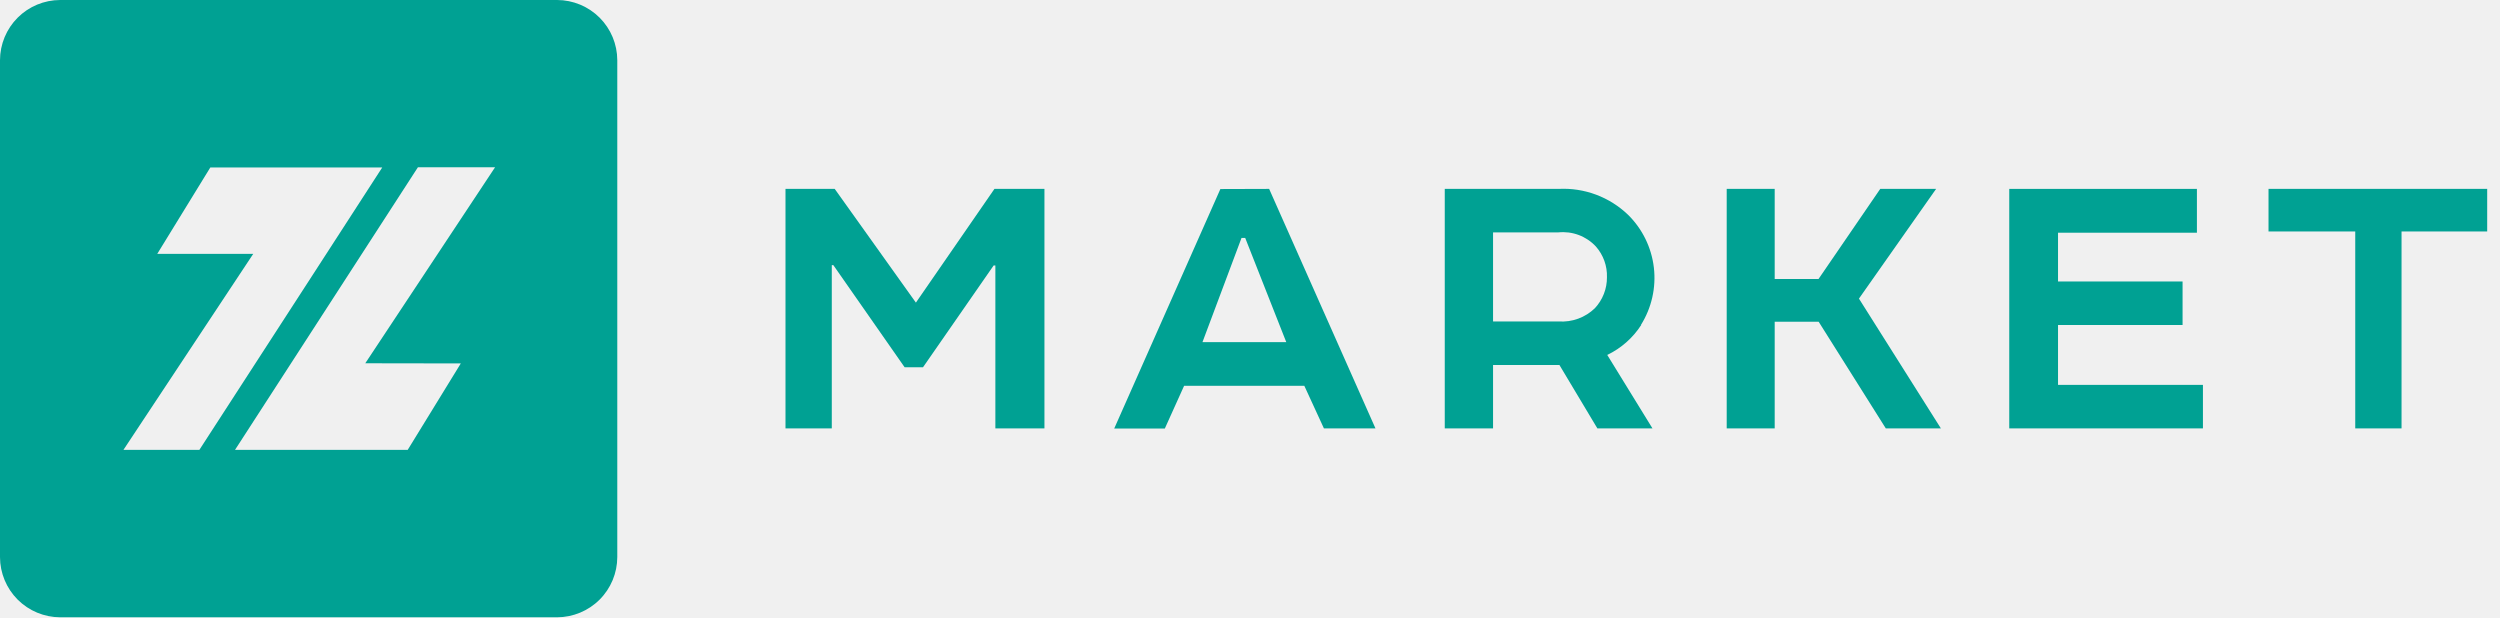
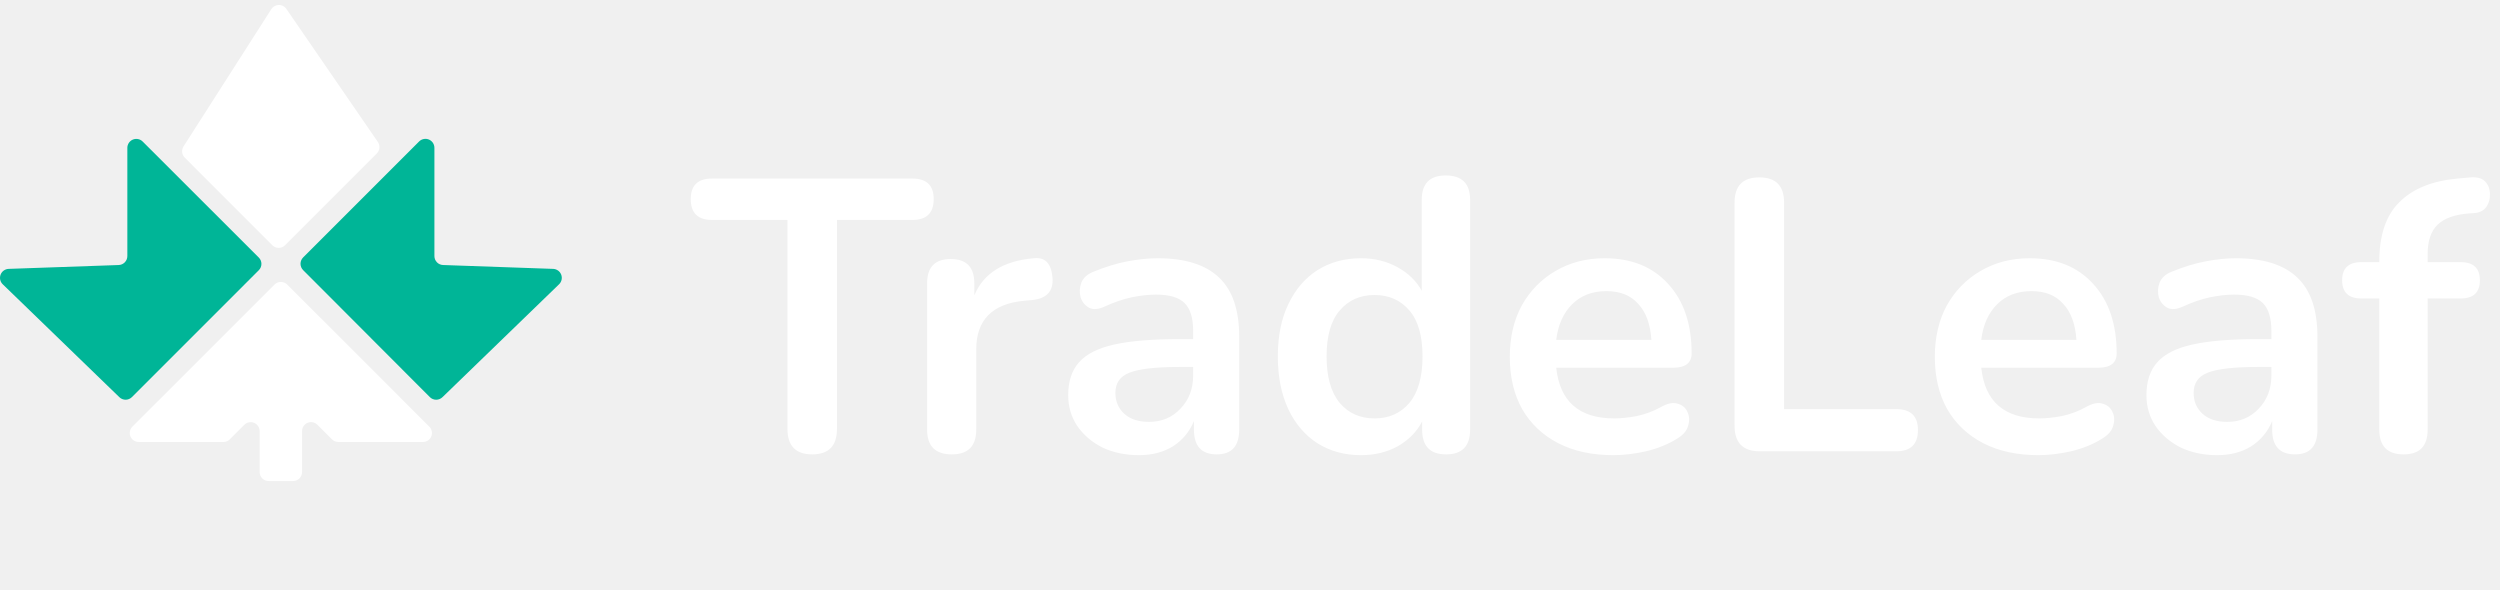
- <svg xmlns="http://www.w3.org/2000/svg" width="162" height="40" viewBox="0 0 162 40" fill="none">
-   <g clip-path="url(#clip0)">
-     <path d="M54.09 12.24L59.35 19.61L64.44 12.24H67.68V27.76H64.5V17.2H64.39L59.81 23.8H58.62L54 17.18H53.9V27.76H50.9V12.24H54.09Z" fill="#00A193" />
-     <path d="M82.24 12.24L89.13 27.76H85.79L84.52 25H76.73L75.48 27.77H72.2L79.08 12.25L82.24 12.24ZM77.92 22.17H83.35L80.69 15.42H80.45L77.92 22.17Z" fill="#00A193" />
-     <path d="M106.35 21.06C105.81 21.897 105.048 22.569 104.15 23L107.08 27.76H103.51L101.05 23.65H96.75V27.76H93.62V12.24H101C101.825 12.198 102.65 12.325 103.424 12.614C104.198 12.903 104.904 13.348 105.5 13.92C106.431 14.838 107.02 16.046 107.171 17.344C107.322 18.642 107.025 19.953 106.33 21.06H106.35ZM96.75 20.83H101C101.43 20.86 101.862 20.799 102.267 20.65C102.672 20.502 103.041 20.27 103.35 19.97C103.855 19.427 104.135 18.712 104.13 17.97C104.155 17.236 103.897 16.52 103.41 15.97C103.102 15.639 102.721 15.385 102.298 15.227C101.874 15.069 101.42 15.012 100.97 15.06H96.75V20.83Z" fill="#00A193" />
-     <path d="M115 12.24V18.08H117.84L121.84 12.24H125.46L120.46 19.35L125.77 27.76H122.2L117.85 20.85H115V27.76H111.89V12.24H115Z" fill="#00A193" />
-     <path d="M130.2 12.24H142.36V15.08H133.36V18.24H141.43V21.06H133.36V24.94H142.75V27.76H130.2V12.24Z" fill="#00A193" />
-     <path d="M147 12.24H161.21V15H155.62V27.76H152.62V15H147V12.24Z" fill="#00A193" />
-     <path d="M36.1 0H3.9C2.866 0.003 1.876 0.414 1.145 1.145C0.414 1.876 0.003 2.866 0 3.9L0 36.1C0.003 37.133 0.414 38.124 1.145 38.855C1.876 39.586 2.866 39.997 3.9 40H36.1C37.133 39.997 38.124 39.586 38.855 38.855C39.586 38.124 39.997 37.133 40 36.1V3.9C39.997 2.866 39.586 1.876 38.855 1.145C38.124 0.414 37.133 0.003 36.1 0V0ZM8 29.15L16.41 16.45H10.19L13.63 10.85H24.77L20.24 17.85L12.92 29.15H8ZM29.86 23.55L26.42 29.15H15.23L19.76 22.15L27.08 10.84H32.08L23.67 23.54L29.86 23.55Z" fill="#00A193" />
-   </g>
-   <defs>
-     <clipPath id="clip0">
-       <rect width="161.17" height="40" fill="white" />
-     </clipPath>
-   </defs>
+ <svg xmlns="http://www.w3.org/2000/svg" width="178" height="42" viewBox="0 0 178 42" fill="none">
+   <path d="M57.83 32.352C56.655 32.352 56.067 31.746 56.067 30.534V15.66H50.696C49.686 15.66 49.181 15.164 49.181 14.173C49.181 13.199 49.686 12.713 50.696 12.713H64.964C65.974 12.713 66.479 13.199 66.479 14.173C66.479 15.164 65.974 15.66 64.964 15.66H59.593V30.534C59.593 31.746 59.005 32.352 57.83 32.352ZM67.773 32.352C66.598 32.352 66.01 31.765 66.01 30.589V20.177C66.01 19.02 66.57 18.442 67.69 18.442C68.81 18.442 69.371 19.02 69.371 20.177V21.031C70.032 19.452 71.445 18.571 73.612 18.387C74.402 18.295 74.843 18.745 74.934 19.737C75.026 20.71 74.549 21.252 73.502 21.362L72.896 21.417C70.638 21.637 69.508 22.794 69.508 24.888V30.589C69.508 31.765 68.93 32.352 67.773 32.352ZM81.097 32.407C80.124 32.407 79.251 32.224 78.48 31.856C77.727 31.471 77.13 30.957 76.69 30.314C76.267 29.671 76.056 28.946 76.056 28.138C76.056 27.146 76.313 26.366 76.827 25.797C77.342 25.209 78.177 24.787 79.334 24.529C80.491 24.272 82.043 24.144 83.989 24.144H84.953V23.565C84.953 22.647 84.751 21.986 84.347 21.582C83.943 21.178 83.264 20.976 82.309 20.976C81.776 20.976 81.198 21.041 80.573 21.169C79.968 21.298 79.325 21.518 78.645 21.83C78.205 22.032 77.837 22.06 77.544 21.913C77.25 21.747 77.048 21.5 76.938 21.169C76.846 20.82 76.864 20.471 76.993 20.122C77.14 19.773 77.424 19.516 77.847 19.351C78.691 19.002 79.499 18.754 80.27 18.607C81.06 18.46 81.776 18.387 82.419 18.387C84.384 18.387 85.844 18.846 86.799 19.764C87.754 20.664 88.231 22.069 88.231 23.979V30.589C88.231 31.765 87.698 32.352 86.633 32.352C85.55 32.352 85.008 31.765 85.008 30.589V29.983C84.696 30.736 84.2 31.333 83.521 31.774C82.841 32.196 82.033 32.407 81.097 32.407ZM81.813 30.038C82.713 30.038 83.457 29.726 84.044 29.102C84.65 28.478 84.953 27.688 84.953 26.733V26.127H84.017C82.29 26.127 81.088 26.265 80.408 26.54C79.747 26.797 79.417 27.275 79.417 27.973C79.417 28.579 79.628 29.074 80.05 29.46C80.472 29.846 81.06 30.038 81.813 30.038ZM96.904 32.407C95.729 32.407 94.691 32.123 93.791 31.553C92.91 30.984 92.222 30.176 91.726 29.13C91.23 28.064 90.982 26.816 90.982 25.383C90.982 23.933 91.23 22.693 91.726 21.665C92.222 20.618 92.91 19.81 93.791 19.241C94.691 18.672 95.729 18.387 96.904 18.387C97.859 18.387 98.722 18.598 99.493 19.02C100.265 19.443 100.843 20.003 101.229 20.701V14.228C101.229 13.071 101.798 12.492 102.936 12.492C104.093 12.492 104.672 13.071 104.672 14.228V30.589C104.672 31.765 104.102 32.352 102.964 32.352C101.825 32.352 101.256 31.765 101.256 30.589V30.011C100.871 30.745 100.292 31.333 99.521 31.774C98.75 32.196 97.877 32.407 96.904 32.407ZM97.868 29.791C98.897 29.791 99.723 29.423 100.347 28.689C100.972 27.936 101.284 26.834 101.284 25.383C101.284 23.914 100.972 22.822 100.347 22.105C99.723 21.371 98.897 21.004 97.868 21.004C96.84 21.004 96.013 21.371 95.389 22.105C94.765 22.822 94.453 23.914 94.453 25.383C94.453 26.834 94.765 27.936 95.389 28.689C96.013 29.423 96.84 29.791 97.868 29.791ZM114.88 32.407C113.356 32.407 112.043 32.123 110.941 31.553C109.839 30.984 108.985 30.176 108.38 29.13C107.792 28.083 107.498 26.843 107.498 25.411C107.498 24.015 107.783 22.794 108.352 21.747C108.94 20.701 109.738 19.884 110.748 19.296C111.777 18.69 112.943 18.387 114.247 18.387C116.156 18.387 117.662 18.993 118.764 20.205C119.884 21.417 120.444 23.07 120.444 25.163C120.444 25.842 120.003 26.182 119.122 26.182H110.803C111.061 28.588 112.438 29.791 114.935 29.791C115.413 29.791 115.945 29.735 116.533 29.625C117.139 29.497 117.708 29.285 118.241 28.992C118.718 28.716 119.122 28.634 119.453 28.744C119.783 28.836 120.013 29.029 120.141 29.322C120.288 29.616 120.306 29.947 120.196 30.314C120.104 30.663 119.847 30.966 119.425 31.223C118.782 31.627 118.039 31.93 117.194 32.132C116.367 32.316 115.596 32.407 114.88 32.407ZM114.384 20.728C113.374 20.728 112.557 21.041 111.933 21.665C111.308 22.289 110.932 23.134 110.803 24.199H117.579C117.506 23.079 117.194 22.225 116.643 21.637C116.11 21.031 115.358 20.728 114.384 20.728ZM125.292 32.132C124.098 32.132 123.501 31.526 123.501 30.314V14.421C123.501 13.227 124.089 12.63 125.264 12.63C126.439 12.63 127.027 13.227 127.027 14.421V29.13H135.015C136.043 29.13 136.558 29.625 136.558 30.617C136.558 31.627 136.043 32.132 135.015 32.132H125.292ZM145.142 32.407C143.618 32.407 142.305 32.123 141.203 31.553C140.101 30.984 139.247 30.176 138.641 29.13C138.053 28.083 137.76 26.843 137.76 25.411C137.76 24.015 138.044 22.794 138.614 21.747C139.201 20.701 140 19.884 141.01 19.296C142.038 18.69 143.204 18.387 144.508 18.387C146.418 18.387 147.924 18.993 149.025 20.205C150.146 21.417 150.706 23.07 150.706 25.163C150.706 25.842 150.265 26.182 149.384 26.182H141.065C141.322 28.588 142.699 29.791 145.197 29.791C145.674 29.791 146.207 29.735 146.794 29.625C147.4 29.497 147.97 29.285 148.502 28.992C148.98 28.716 149.384 28.634 149.714 28.744C150.045 28.836 150.274 29.029 150.403 29.322C150.55 29.616 150.568 29.947 150.458 30.314C150.366 30.663 150.109 30.966 149.687 31.223C149.044 31.627 148.3 31.93 147.455 32.132C146.629 32.316 145.858 32.407 145.142 32.407ZM144.646 20.728C143.636 20.728 142.819 21.041 142.194 21.665C141.57 22.289 141.194 23.134 141.065 24.199H147.841C147.768 23.079 147.455 22.225 146.905 21.637C146.372 21.031 145.619 20.728 144.646 20.728ZM157.867 32.407C156.894 32.407 156.022 32.224 155.25 31.856C154.498 31.471 153.901 30.957 153.46 30.314C153.038 29.671 152.826 28.946 152.826 28.138C152.826 27.146 153.084 26.366 153.598 25.797C154.112 25.209 154.947 24.787 156.104 24.529C157.261 24.272 158.813 24.144 160.759 24.144H161.723V23.565C161.723 22.647 161.521 21.986 161.117 21.582C160.713 21.178 160.034 20.976 159.079 20.976C158.547 20.976 157.968 21.041 157.344 21.169C156.738 21.298 156.095 21.518 155.416 21.83C154.975 22.032 154.608 22.06 154.314 21.913C154.02 21.747 153.818 21.5 153.708 21.169C153.616 20.82 153.634 20.471 153.763 20.122C153.91 19.773 154.195 19.516 154.617 19.351C155.462 19.002 156.27 18.754 157.041 18.607C157.83 18.46 158.547 18.387 159.189 18.387C161.154 18.387 162.614 18.846 163.569 19.764C164.524 20.664 165.001 22.069 165.001 23.979V30.589C165.001 31.765 164.469 32.352 163.404 32.352C162.32 32.352 161.779 31.765 161.779 30.589V29.983C161.466 30.736 160.971 31.333 160.291 31.774C159.612 32.196 158.804 32.407 157.867 32.407ZM158.583 30.038C159.483 30.038 160.227 29.726 160.814 29.102C161.42 28.478 161.723 27.688 161.723 26.733V26.127H160.787C159.061 26.127 157.858 26.265 157.179 26.54C156.517 26.797 156.187 27.275 156.187 27.973C156.187 28.579 156.398 29.074 156.82 29.46C157.243 29.846 157.83 30.038 158.583 30.038ZM171.14 32.352C169.983 32.352 169.405 31.765 169.405 30.589V21.252H168.138C167.22 21.252 166.761 20.82 166.761 19.957C166.761 19.094 167.22 18.662 168.138 18.662H169.405V18.635C169.405 16.744 169.882 15.329 170.837 14.393C171.792 13.438 173.169 12.878 174.969 12.713L175.906 12.63C176.383 12.593 176.732 12.694 176.952 12.933C177.173 13.172 177.283 13.466 177.283 13.815C177.301 14.145 177.219 14.448 177.035 14.723C176.851 14.981 176.585 15.127 176.236 15.164L175.85 15.192C174.804 15.265 174.042 15.531 173.564 15.991C173.087 16.45 172.848 17.148 172.848 18.084V18.662H175.189C176.108 18.662 176.567 19.094 176.567 19.957C176.567 20.82 176.108 21.252 175.189 21.252H172.848V30.589C172.848 31.765 172.279 32.352 171.14 32.352Z" fill="white" />
+   <path d="M0.196 20.242L8.496 28.277C8.615 28.394 8.775 28.46 8.942 28.46C9.11 28.46 9.27 28.394 9.389 28.277L18.426 19.24C18.486 19.181 18.533 19.11 18.565 19.033C18.597 18.955 18.614 18.872 18.614 18.788C18.614 18.704 18.597 18.621 18.565 18.544C18.533 18.466 18.486 18.396 18.426 18.337L10.155 10.075C10.066 9.987 9.953 9.926 9.829 9.902C9.706 9.877 9.578 9.89 9.461 9.938C9.345 9.986 9.246 10.068 9.175 10.172C9.105 10.277 9.067 10.399 9.067 10.525V18.231C9.067 18.397 9.003 18.556 8.888 18.675C8.773 18.794 8.616 18.864 8.451 18.87L0.614 19.144C0.489 19.149 0.368 19.191 0.266 19.264C0.164 19.337 0.086 19.438 0.042 19.555C-0.003 19.672 -0.012 19.8 0.015 19.922C0.043 20.044 0.106 20.156 0.196 20.242Z" fill="#00B597" />
+   <path d="M39.804 20.242L31.505 28.277C31.385 28.395 31.224 28.461 31.056 28.461C30.888 28.461 30.727 28.395 30.608 28.277L21.583 19.233C21.524 19.174 21.477 19.104 21.445 19.026C21.413 18.949 21.396 18.866 21.396 18.782C21.396 18.698 21.413 18.615 21.445 18.537C21.477 18.46 21.524 18.389 21.583 18.33L29.838 10.075C29.927 9.985 30.041 9.924 30.165 9.899C30.289 9.874 30.418 9.886 30.535 9.934C30.652 9.983 30.752 10.065 30.822 10.17C30.892 10.275 30.93 10.399 30.93 10.525V18.231C30.93 18.397 30.994 18.556 31.109 18.675C31.224 18.794 31.381 18.864 31.546 18.869L39.38 19.144C39.505 19.148 39.627 19.188 39.73 19.261C39.833 19.333 39.911 19.435 39.957 19.552C40.002 19.669 40.012 19.797 39.985 19.92C39.958 20.043 39.895 20.155 39.804 20.242Z" fill="#00B597" />
+   <path d="M19.323 0.645L13.067 10.426C12.989 10.549 12.954 10.694 12.97 10.839C12.986 10.983 13.05 11.118 13.153 11.221L19.39 17.462C19.45 17.521 19.52 17.568 19.598 17.6C19.675 17.632 19.758 17.649 19.842 17.649C19.926 17.649 20.009 17.632 20.087 17.6C20.164 17.568 20.235 17.521 20.294 17.462L26.831 10.924C26.937 10.819 27.002 10.679 27.015 10.53C27.029 10.382 26.99 10.233 26.905 10.11L20.386 0.629C20.327 0.543 20.247 0.472 20.153 0.424C20.06 0.375 19.956 0.351 19.851 0.353C19.745 0.354 19.642 0.382 19.55 0.433C19.458 0.484 19.38 0.557 19.323 0.645Z" fill="white" />
+   <path d="M30.116 31.469C30.242 31.469 30.366 31.432 30.471 31.361C30.576 31.291 30.658 31.191 30.707 31.074C30.755 30.957 30.767 30.828 30.742 30.704C30.717 30.58 30.656 30.467 30.566 30.378L25.829 25.637L20.45 20.262C20.391 20.202 20.32 20.155 20.243 20.123C20.165 20.091 20.082 20.074 19.998 20.074C19.914 20.074 19.831 20.091 19.754 20.123C19.676 20.155 19.606 20.202 19.547 20.262L9.427 30.378C9.337 30.467 9.276 30.581 9.251 30.705C9.226 30.829 9.239 30.959 9.287 31.076C9.336 31.193 9.418 31.293 9.524 31.363C9.63 31.433 9.754 31.47 9.881 31.469H15.908C15.992 31.469 16.075 31.453 16.153 31.42C16.231 31.388 16.301 31.341 16.361 31.281L17.398 30.243C17.488 30.155 17.601 30.094 17.724 30.07C17.848 30.045 17.976 30.058 18.092 30.106C18.209 30.154 18.308 30.236 18.378 30.34C18.448 30.445 18.486 30.568 18.487 30.694V33.611C18.487 33.78 18.554 33.943 18.674 34.063C18.794 34.182 18.956 34.25 19.125 34.25H20.868C21.038 34.25 21.2 34.182 21.32 34.063C21.439 33.943 21.507 33.78 21.507 33.611V30.694C21.506 30.567 21.544 30.443 21.614 30.338C21.685 30.233 21.785 30.151 21.902 30.103C22.019 30.055 22.147 30.042 22.271 30.067C22.395 30.092 22.509 30.154 22.598 30.243L23.636 31.281C23.755 31.401 23.917 31.468 24.086 31.469H30.116Z" fill="white" />
</svg>
